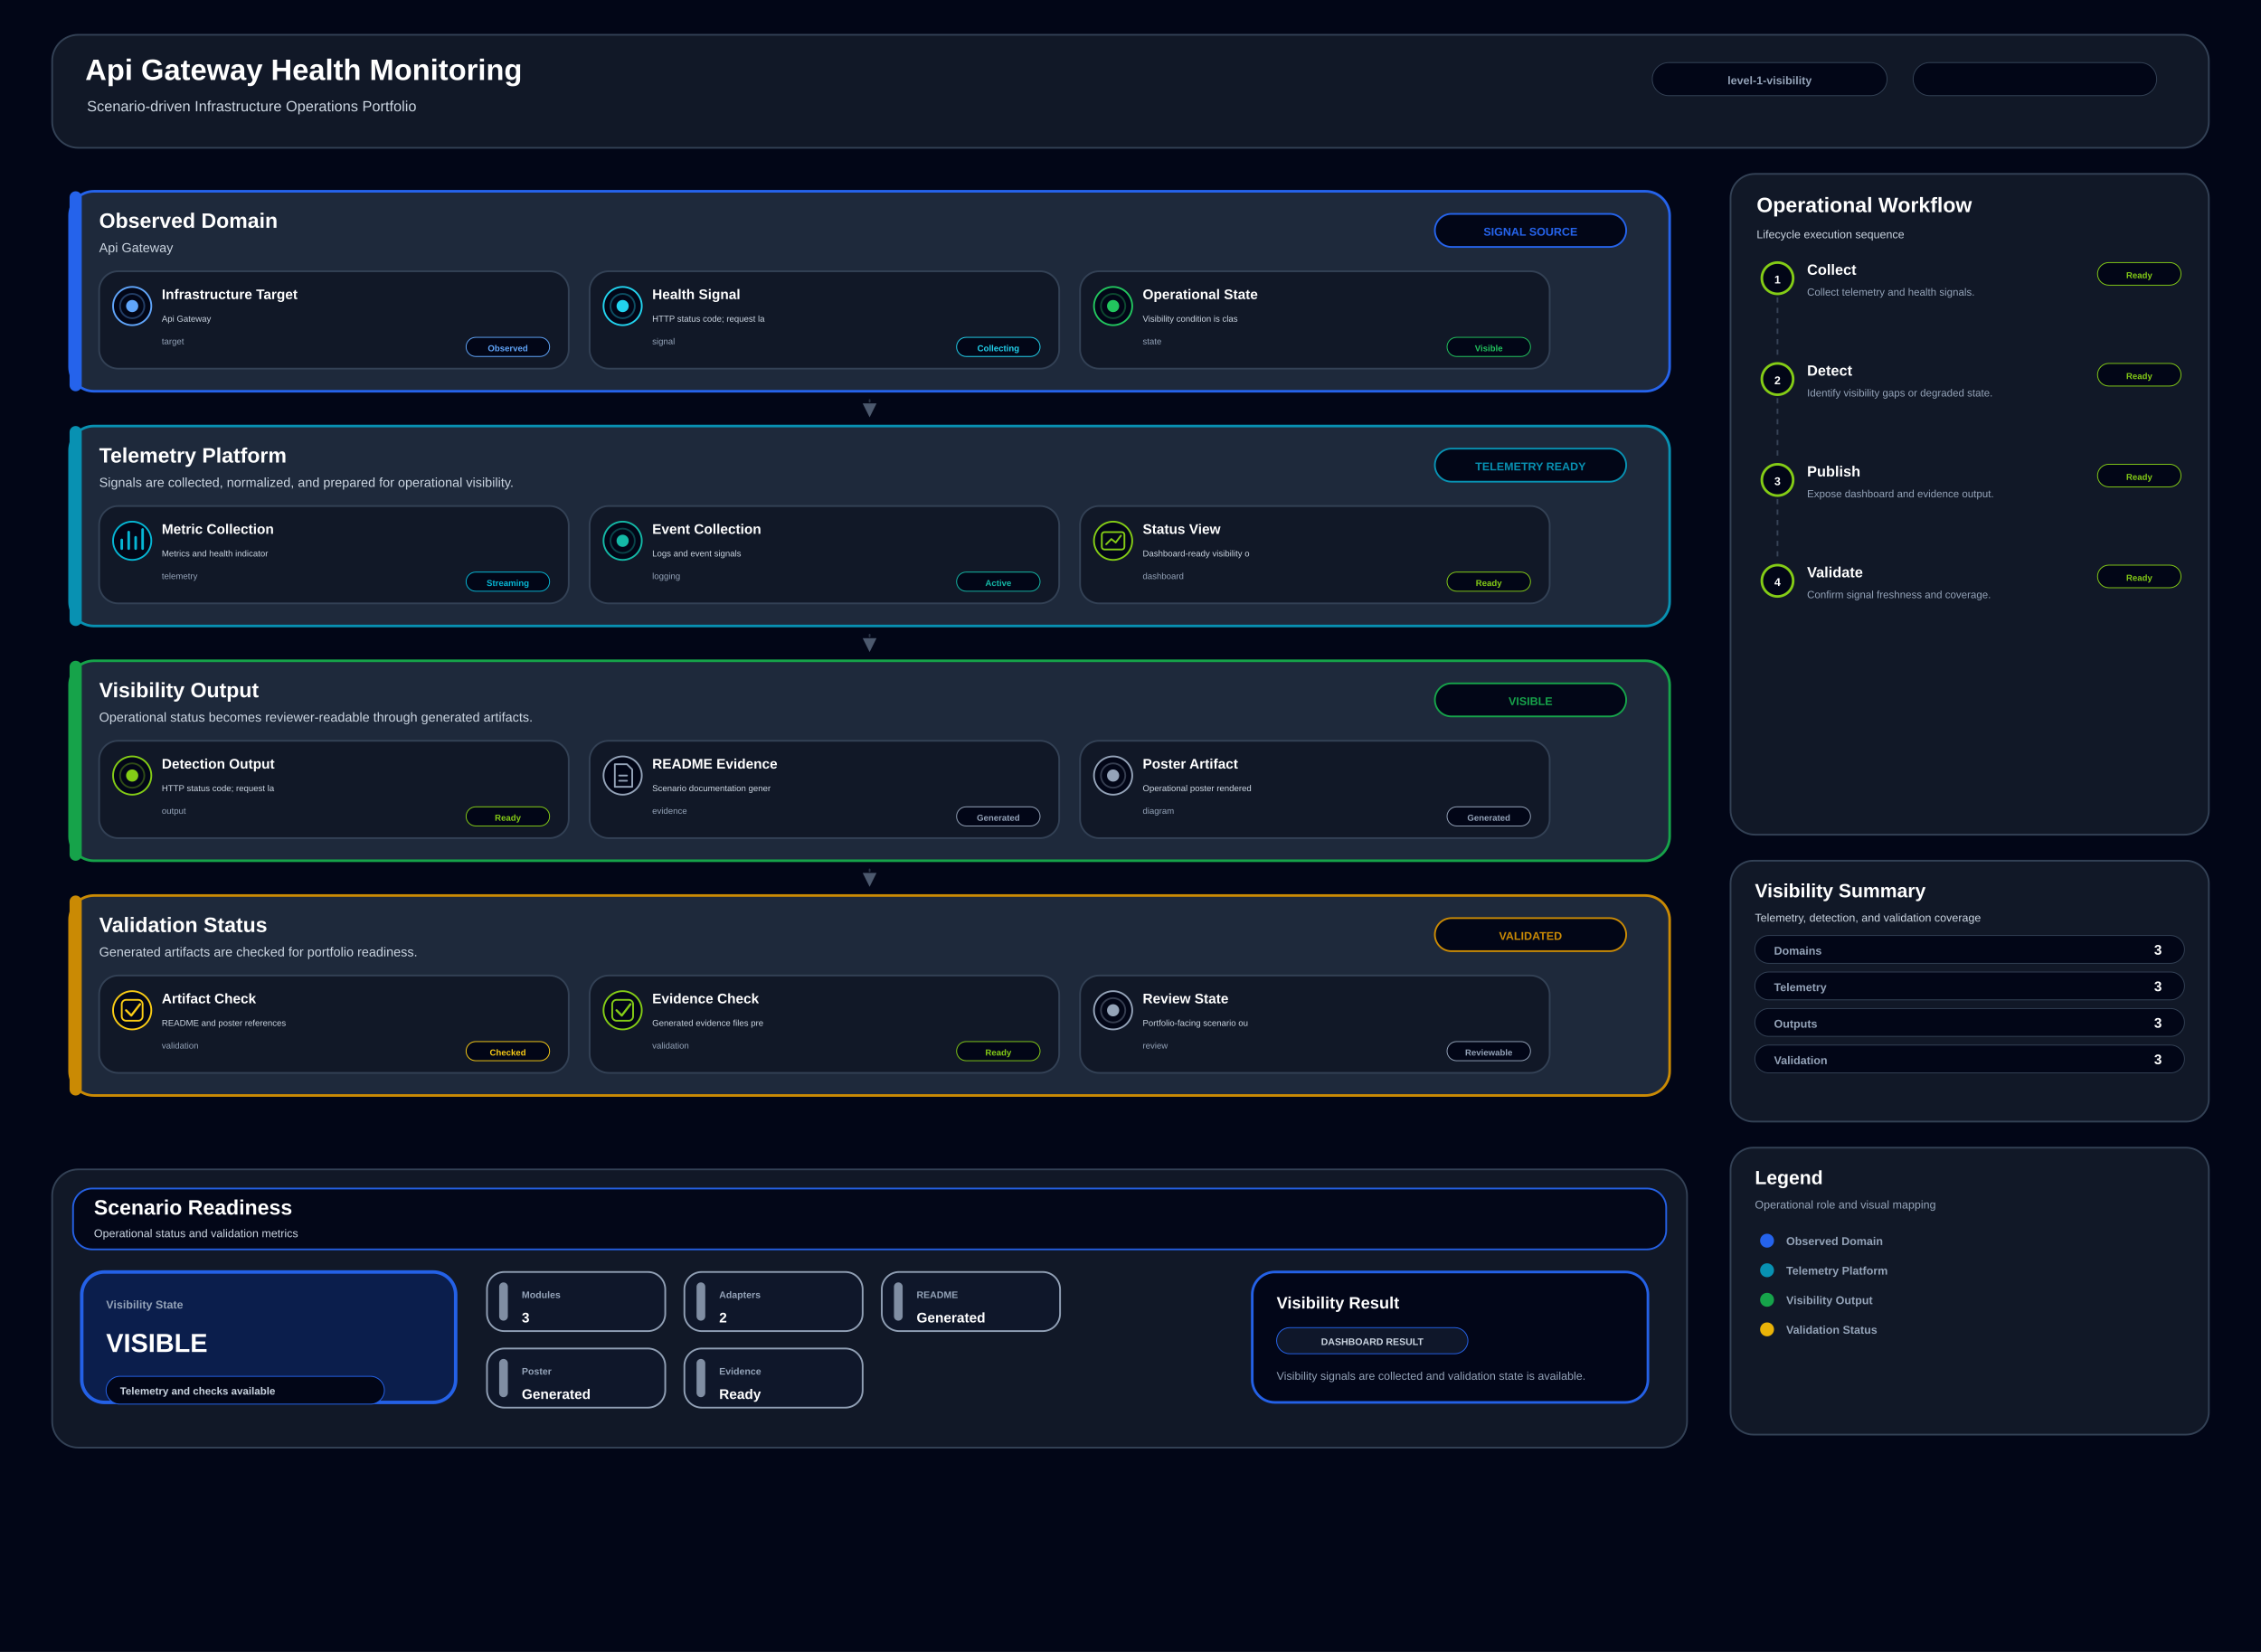
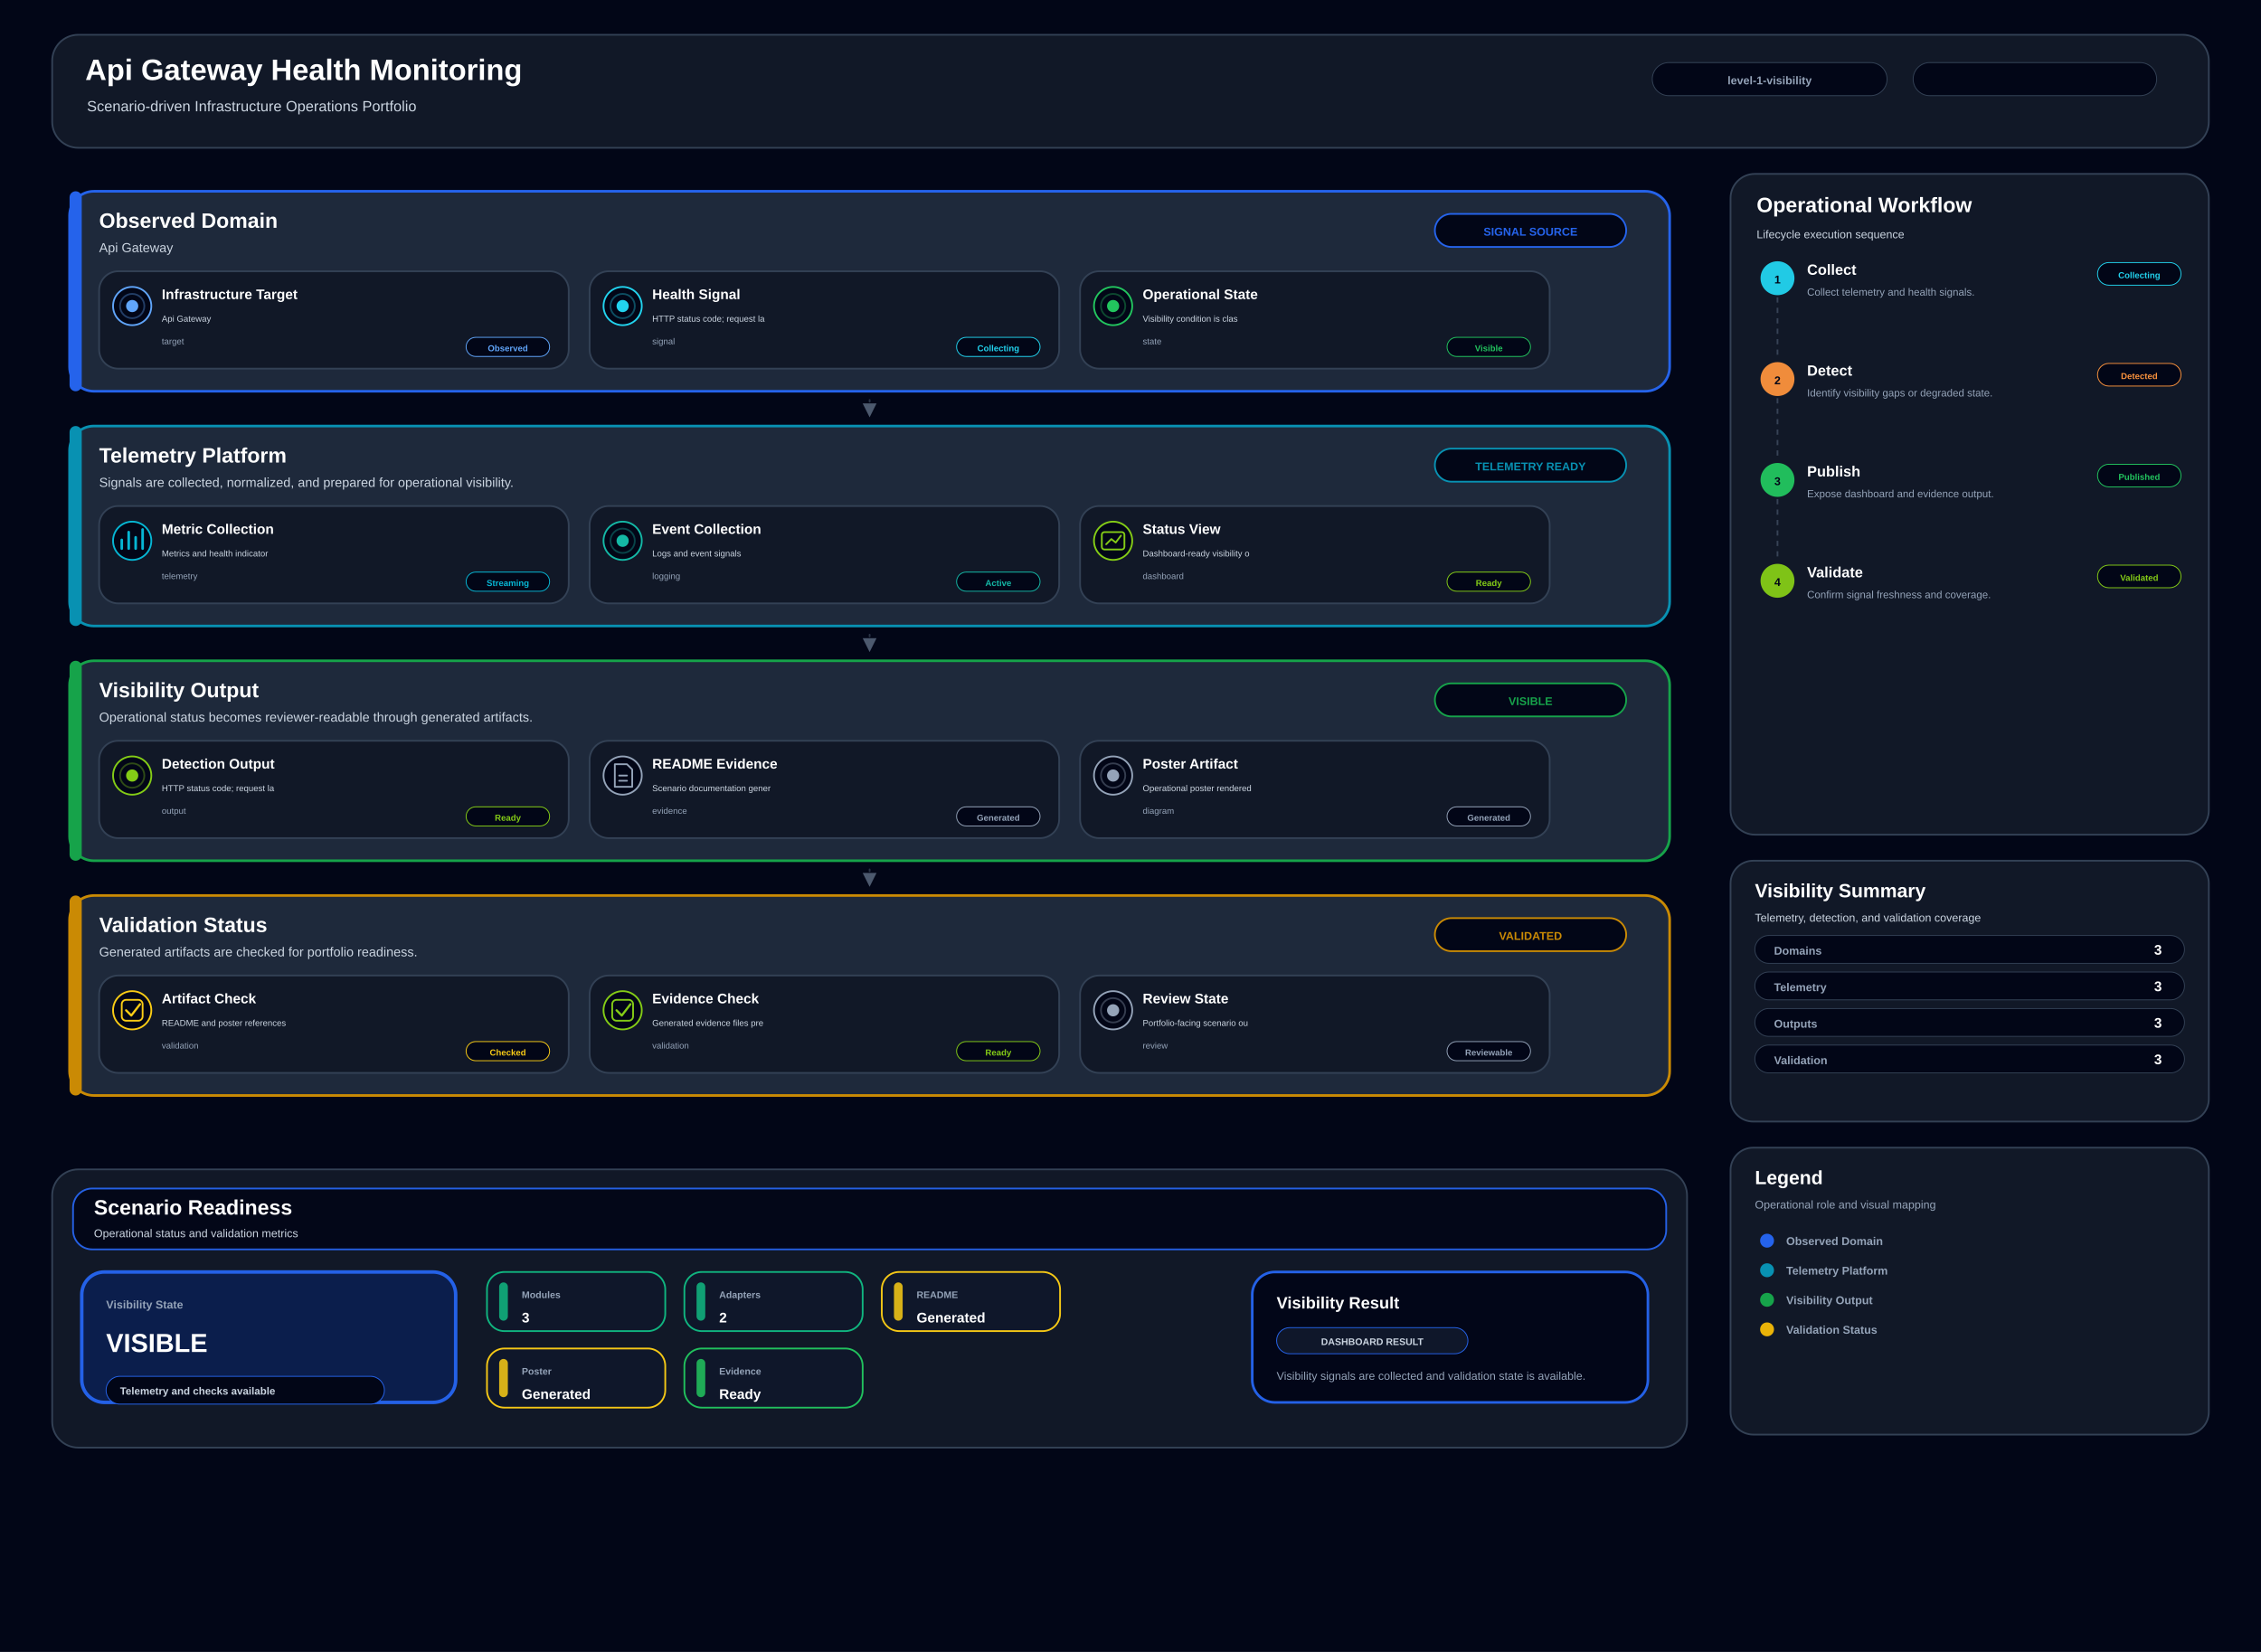
<svg xmlns="http://www.w3.org/2000/svg" width="2600" height="1900" viewBox="0 0 2600 1900" font-family="Arial, Helvetica, sans-serif">
  <style>text { font-family: Arial, Helvetica, sans-serif; letter-spacing: normal; word-spacing: normal; text-rendering: optimizeLegibility; font-kerning: normal; }</style>
  <style>text { font-family: Arial, Helvetica, sans-serif; letter-spacing: normal; word-spacing: normal; text-rendering: optimizeLegibility; font-kerning: normal; }</style>
  <rect width="2600" height="1900" fill="#020617" />
  <rect x="60" y="40" width="2480" height="130" rx="30" fill="#111827" stroke="#334155" stroke-width="2" />
  <text x="98" y="92" fill="#ffffff" font-size="34" font-weight="bold">Api Gateway Health Monitoring</text>
  <text x="100" y="128" fill="#cbd5e1" font-size="17">Scenario-driven Infrastructure Operations Portfolio</text>
  <rect x="1900" y="72" width="270" height="38" rx="19" fill="#020617" stroke="#334155" stroke-width="1" />
  <text x="2035" y="97" fill="#94a3b8" font-size="13" text-anchor="middle" font-weight="bold">level-1-visibility</text>
  <rect x="2200" y="72" width="280" height="38" rx="19" fill="#020617" stroke="#334155" stroke-width="1" />
  <text x="2340" y="97" fill="#94a3b8" font-size="13" text-anchor="middle" font-weight="bold" />
  <rect x="80" y="220" width="1840" height="230" rx="28" fill="#1e293b" stroke="#2563eb" stroke-width="3" />
  <rect x="80" y="220" width="14" height="230" rx="7" fill="#2563eb" />
  <text x="114" y="262" fill="#ffffff" font-size="24" font-weight="bold">Observed Domain</text>
  <text x="114" y="290" fill="#cbd5e1" font-size="15">Api Gateway</text>
  <rect x="1650" y="246" width="220" height="38" rx="19" fill="#020617" stroke="#2563eb" stroke-width="2" />
  <text x="1760" y="271" fill="#2563eb" font-size="13" text-anchor="middle" font-weight="bold">SIGNAL SOURCE</text>
  <rect x="114" y="312" width="540" height="112" rx="22" fill="#111827" stroke="#334155" stroke-width="2" />
  <circle cx="152" cy="352" r="22" fill="#020617" stroke="#60a5fa" stroke-width="2" />
  <circle cx="152" cy="352" r="7" fill="#60a5fa" />
  <circle cx="152" cy="352" r="14" fill="none" stroke="#60a5fa" stroke-width="2" opacity="0.35" />
  <text x="186" y="344" fill="#ffffff" font-size="16" font-weight="bold">Infrastructure Target</text>
  <text x="186" y="370" fill="#cbd5e1" font-size="10">Api Gateway</text>
  <text x="186" y="396" fill="#94a3b8" font-size="10">target</text>
  <rect x="536" y="388" width="96" height="22" rx="11" fill="#020617" stroke="#60a5fa" stroke-width="1" />
  <text x="584" y="404" fill="#60a5fa" font-size="10" text-anchor="middle" font-weight="bold">Observed</text>
  <rect x="678" y="312" width="540" height="112" rx="22" fill="#111827" stroke="#334155" stroke-width="2" />
  <circle cx="716" cy="352" r="22" fill="#020617" stroke="#22d3ee" stroke-width="2" />
  <circle cx="716" cy="352" r="7" fill="#22d3ee" />
  <circle cx="716" cy="352" r="14" fill="none" stroke="#22d3ee" stroke-width="2" opacity="0.35" />
  <text x="750" y="344" fill="#ffffff" font-size="16" font-weight="bold">Health Signal</text>
  <text x="750" y="370" fill="#cbd5e1" font-size="10">HTTP status code; request la</text>
  <text x="750" y="396" fill="#94a3b8" font-size="10">signal</text>
  <rect x="1100" y="388" width="96" height="22" rx="11" fill="#020617" stroke="#22d3ee" stroke-width="1" />
  <text x="1148" y="404" fill="#22d3ee" font-size="10" text-anchor="middle" font-weight="bold">Collecting</text>
  <rect x="1242" y="312" width="540" height="112" rx="22" fill="#111827" stroke="#334155" stroke-width="2" />
  <circle cx="1280" cy="352" r="22" fill="#020617" stroke="#22c55e" stroke-width="2" />
  <circle cx="1280" cy="352" r="7" fill="#22c55e" />
  <circle cx="1280" cy="352" r="14" fill="none" stroke="#22c55e" stroke-width="2" opacity="0.35" />
  <text x="1314" y="344" fill="#ffffff" font-size="16" font-weight="bold">Operational State</text>
  <text x="1314" y="370" fill="#cbd5e1" font-size="10">Visibility condition is clas</text>
  <text x="1314" y="396" fill="#94a3b8" font-size="10">state</text>
  <rect x="1664" y="388" width="96" height="22" rx="11" fill="#020617" stroke="#22c55e" stroke-width="1" />
  <text x="1712" y="404" fill="#22c55e" font-size="10" text-anchor="middle" font-weight="bold">Visible</text>
  <rect x="80" y="490" width="1840" height="230" rx="28" fill="#1e293b" stroke="#0891b2" stroke-width="3" />
  <rect x="80" y="490" width="14" height="230" rx="7" fill="#0891b2" />
  <text x="114" y="532" fill="#ffffff" font-size="24" font-weight="bold">Telemetry Platform</text>
  <text x="114" y="560" fill="#cbd5e1" font-size="15">Signals are collected, normalized, and prepared for operational visibility.</text>
  <rect x="1650" y="516" width="220" height="38" rx="19" fill="#020617" stroke="#0891b2" stroke-width="2" />
  <text x="1760" y="541" fill="#0891b2" font-size="13" text-anchor="middle" font-weight="bold">TELEMETRY READY</text>
  <rect x="114" y="582" width="540" height="112" rx="22" fill="#111827" stroke="#334155" stroke-width="2" />
  <circle cx="152" cy="622" r="22" fill="#020617" stroke="#06b6d4" stroke-width="2" />
  <line x1="140" y1="631" x2="140" y2="621" stroke="#06b6d4" stroke-width="3" stroke-linecap="round" />
  <line x1="148" y1="631" x2="148" y2="612" stroke="#06b6d4" stroke-width="3" stroke-linecap="round" />
  <line x1="156" y1="631" x2="156" y2="618" stroke="#06b6d4" stroke-width="3" stroke-linecap="round" />
  <line x1="164" y1="631" x2="164" y2="609" stroke="#06b6d4" stroke-width="3" stroke-linecap="round" />
  <text x="186" y="614" fill="#ffffff" font-size="16" font-weight="bold">Metric Collection</text>
  <text x="186" y="640" fill="#cbd5e1" font-size="10">Metrics and health indicator</text>
  <text x="186" y="666" fill="#94a3b8" font-size="10">telemetry</text>
  <rect x="536" y="658" width="96" height="22" rx="11" fill="#020617" stroke="#06b6d4" stroke-width="1" />
  <text x="584" y="674" fill="#06b6d4" font-size="10" text-anchor="middle" font-weight="bold">Streaming</text>
  <rect x="678" y="582" width="540" height="112" rx="22" fill="#111827" stroke="#334155" stroke-width="2" />
  <circle cx="716" cy="622" r="22" fill="#020617" stroke="#14b8a6" stroke-width="2" />
  <circle cx="716" cy="622" r="7" fill="#14b8a6" />
  <circle cx="716" cy="622" r="14" fill="none" stroke="#14b8a6" stroke-width="2" opacity="0.35" />
  <text x="750" y="614" fill="#ffffff" font-size="16" font-weight="bold">Event Collection</text>
  <text x="750" y="640" fill="#cbd5e1" font-size="10">Logs and event signals</text>
  <text x="750" y="666" fill="#94a3b8" font-size="10">logging</text>
  <rect x="1100" y="658" width="96" height="22" rx="11" fill="#020617" stroke="#14b8a6" stroke-width="1" />
  <text x="1148" y="674" fill="#14b8a6" font-size="10" text-anchor="middle" font-weight="bold">Active</text>
  <rect x="1242" y="582" width="540" height="112" rx="22" fill="#111827" stroke="#334155" stroke-width="2" />
  <circle cx="1280" cy="622" r="22" fill="#020617" stroke="#84cc16" stroke-width="2" />
  <rect x="1267" y="612" width="26" height="20" rx="3" fill="none" stroke="#84cc16" stroke-width="2" />
  <polyline points="1272,626 1278,620 1283,624 1289,616" fill="none" stroke="#84cc16" stroke-width="2" stroke-linecap="round" stroke-linejoin="round" />
  <text x="1314" y="614" fill="#ffffff" font-size="16" font-weight="bold">Status View</text>
  <text x="1314" y="640" fill="#cbd5e1" font-size="10">Dashboard-ready visibility o</text>
  <text x="1314" y="666" fill="#94a3b8" font-size="10">dashboard</text>
  <rect x="1664" y="658" width="96" height="22" rx="11" fill="#020617" stroke="#84cc16" stroke-width="1" />
  <text x="1712" y="674" fill="#84cc16" font-size="10" text-anchor="middle" font-weight="bold">Ready</text>
  <rect x="80" y="760" width="1840" height="230" rx="28" fill="#1e293b" stroke="#16a34a" stroke-width="3" />
  <rect x="80" y="760" width="14" height="230" rx="7" fill="#16a34a" />
  <text x="114" y="802" fill="#ffffff" font-size="24" font-weight="bold">Visibility Output</text>
  <text x="114" y="830" fill="#cbd5e1" font-size="15">Operational status becomes reviewer-readable through generated artifacts.</text>
  <rect x="1650" y="786" width="220" height="38" rx="19" fill="#020617" stroke="#16a34a" stroke-width="2" />
  <text x="1760" y="811" fill="#16a34a" font-size="13" text-anchor="middle" font-weight="bold">VISIBLE</text>
  <rect x="114" y="852" width="540" height="112" rx="22" fill="#111827" stroke="#334155" stroke-width="2" />
  <circle cx="152" cy="892" r="22" fill="#020617" stroke="#84cc16" stroke-width="2" />
  <circle cx="152" cy="892" r="7" fill="#84cc16" />
  <circle cx="152" cy="892" r="14" fill="none" stroke="#84cc16" stroke-width="2" opacity="0.35" />
  <text x="186" y="884" fill="#ffffff" font-size="16" font-weight="bold">Detection Output</text>
  <text x="186" y="910" fill="#cbd5e1" font-size="10">HTTP status code; request la</text>
  <text x="186" y="936" fill="#94a3b8" font-size="10">output</text>
  <rect x="536" y="928" width="96" height="22" rx="11" fill="#020617" stroke="#84cc16" stroke-width="1" />
  <text x="584" y="944" fill="#84cc16" font-size="10" text-anchor="middle" font-weight="bold">Ready</text>
  <rect x="678" y="852" width="540" height="112" rx="22" fill="#111827" stroke="#334155" stroke-width="2" />
  <circle cx="716" cy="892" r="22" fill="#020617" stroke="#94a3b8" stroke-width="2" />
  <polygon points="707,879 721,879 727,885 727,905 707,905" fill="none" stroke="#94a3b8" stroke-width="2" stroke-linejoin="round" />
  <line x1="712" y1="892" x2="721" y2="892" stroke="#94a3b8" stroke-width="2" stroke-linecap="round" />
  <line x1="712" y1="898" x2="721" y2="898" stroke="#94a3b8" stroke-width="2" stroke-linecap="round" />
  <text x="750" y="884" fill="#ffffff" font-size="16" font-weight="bold">README Evidence</text>
  <text x="750" y="910" fill="#cbd5e1" font-size="10">Scenario documentation gener</text>
  <text x="750" y="936" fill="#94a3b8" font-size="10">evidence</text>
  <rect x="1100" y="928" width="96" height="22" rx="11" fill="#020617" stroke="#94a3b8" stroke-width="1" />
  <text x="1148" y="944" fill="#94a3b8" font-size="10" text-anchor="middle" font-weight="bold">Generated</text>
  <rect x="1242" y="852" width="540" height="112" rx="22" fill="#111827" stroke="#334155" stroke-width="2" />
  <circle cx="1280" cy="892" r="22" fill="#020617" stroke="#94a3b8" stroke-width="2" />
  <circle cx="1280" cy="892" r="7" fill="#94a3b8" />
  <circle cx="1280" cy="892" r="14" fill="none" stroke="#94a3b8" stroke-width="2" opacity="0.35" />
  <text x="1314" y="884" fill="#ffffff" font-size="16" font-weight="bold">Poster Artifact</text>
  <text x="1314" y="910" fill="#cbd5e1" font-size="10">Operational poster rendered</text>
  <text x="1314" y="936" fill="#94a3b8" font-size="10">diagram</text>
  <rect x="1664" y="928" width="96" height="22" rx="11" fill="#020617" stroke="#94a3b8" stroke-width="1" />
  <text x="1712" y="944" fill="#94a3b8" font-size="10" text-anchor="middle" font-weight="bold">Generated</text>
  <rect x="80" y="1030" width="1840" height="230" rx="28" fill="#1e293b" stroke="#ca8a04" stroke-width="3" />
  <rect x="80" y="1030" width="14" height="230" rx="7" fill="#ca8a04" />
  <text x="114" y="1072" fill="#ffffff" font-size="24" font-weight="bold">Validation Status</text>
  <text x="114" y="1100" fill="#cbd5e1" font-size="15">Generated artifacts are checked for portfolio readiness.</text>
  <rect x="1650" y="1056" width="220" height="38" rx="19" fill="#020617" stroke="#ca8a04" stroke-width="2" />
  <text x="1760" y="1081" fill="#ca8a04" font-size="13" text-anchor="middle" font-weight="bold">VALIDATED</text>
  <rect x="114" y="1122" width="540" height="112" rx="22" fill="#111827" stroke="#334155" stroke-width="2" />
  <circle cx="152" cy="1162" r="22" fill="#020617" stroke="#facc15" stroke-width="2" />
  <rect x="140" y="1150" width="24" height="24" rx="5" fill="none" stroke="#facc15" stroke-width="2" />
  <polyline points="145,1162 151,1168 161,1155" fill="none" stroke="#facc15" stroke-width="2.5" stroke-linecap="round" stroke-linejoin="round" />
  <text x="186" y="1154" fill="#ffffff" font-size="16" font-weight="bold">Artifact Check</text>
  <text x="186" y="1180" fill="#cbd5e1" font-size="10">README and poster references</text>
  <text x="186" y="1206" fill="#94a3b8" font-size="10">validation</text>
  <rect x="536" y="1198" width="96" height="22" rx="11" fill="#020617" stroke="#facc15" stroke-width="1" />
  <text x="584" y="1214" fill="#facc15" font-size="10" text-anchor="middle" font-weight="bold">Checked</text>
  <rect x="678" y="1122" width="540" height="112" rx="22" fill="#111827" stroke="#334155" stroke-width="2" />
  <circle cx="716" cy="1162" r="22" fill="#020617" stroke="#84cc16" stroke-width="2" />
  <rect x="704" y="1150" width="24" height="24" rx="5" fill="none" stroke="#84cc16" stroke-width="2" />
  <polyline points="709,1162 715,1168 725,1155" fill="none" stroke="#84cc16" stroke-width="2.5" stroke-linecap="round" stroke-linejoin="round" />
  <text x="750" y="1154" fill="#ffffff" font-size="16" font-weight="bold">Evidence Check</text>
  <text x="750" y="1180" fill="#cbd5e1" font-size="10">Generated evidence files pre</text>
  <text x="750" y="1206" fill="#94a3b8" font-size="10">validation</text>
  <rect x="1100" y="1198" width="96" height="22" rx="11" fill="#020617" stroke="#84cc16" stroke-width="1" />
  <text x="1148" y="1214" fill="#84cc16" font-size="10" text-anchor="middle" font-weight="bold">Ready</text>
  <rect x="1242" y="1122" width="540" height="112" rx="22" fill="#111827" stroke="#334155" stroke-width="2" />
  <circle cx="1280" cy="1162" r="22" fill="#020617" stroke="#94a3b8" stroke-width="2" />
  <circle cx="1280" cy="1162" r="7" fill="#94a3b8" />
  <circle cx="1280" cy="1162" r="14" fill="none" stroke="#94a3b8" stroke-width="2" opacity="0.35" />
  <text x="1314" y="1154" fill="#ffffff" font-size="16" font-weight="bold">Review State</text>
  <text x="1314" y="1180" fill="#cbd5e1" font-size="10">Portfolio-facing scenario ou</text>
  <text x="1314" y="1206" fill="#94a3b8" font-size="10">review</text>
  <rect x="1664" y="1198" width="96" height="22" rx="11" fill="#020617" stroke="#94a3b8" stroke-width="1" />
  <text x="1712" y="1214" fill="#94a3b8" font-size="10" text-anchor="middle" font-weight="bold">Reviewable</text>
  <line x1="1000.0" y1="460" x2="1000.0" y2="462" stroke="#475569" stroke-width="2" stroke-linecap="round" stroke-dasharray="8 8" opacity="0.55" />
  <polygon points="992.0,464 1008.0,464 1000.0,480" fill="#64748b" opacity="0.75" />
  <line x1="1000.0" y1="730" x2="1000.0" y2="732" stroke="#475569" stroke-width="2" stroke-linecap="round" stroke-dasharray="8 8" opacity="0.55" />
  <polygon points="992.0,734 1008.0,734 1000.0,750" fill="#64748b" opacity="0.75" />
  <line x1="1000.0" y1="1000" x2="1000.0" y2="1002" stroke="#475569" stroke-width="2" stroke-linecap="round" stroke-dasharray="8 8" opacity="0.55" />
  <polygon points="992.0,1004 1008.0,1004 1000.0,1020" fill="#64748b" opacity="0.75" />
  <rect x="1990" y="200" width="550" height="760" rx="28" fill="#111827" stroke="#334155" stroke-width="2" />
  <text x="2020" y="244" fill="#ffffff" font-size="24" font-weight="bold">Operational Workflow</text>
  <text x="2020" y="274" fill="#cbd5e1" font-size="13">Lifecycle execution sequence</text>
-   <circle cx="2044" cy="320" r="18" fill="#020617" stroke="#84cc16" stroke-width="3" />
-   <text x="2044" y="326" fill="#ffffff" font-size="13" text-anchor="middle" font-weight="bold">1</text>
+   <circle cx="2044" cy="320" r="18" fill="#22d3ee" stroke="#22d3ee" stroke-width="3" opacity="0.95" />
+   <text x="2044" y="326" fill="#020617" font-size="13" text-anchor="middle" font-weight="bold">1</text>
  <text x="2078" y="316" fill="#ffffff" font-size="17" font-weight="bold">Collect</text>
  <text x="2078" y="340" fill="#94a3b8" font-size="12">Collect telemetry and health signals.</text>
-   <rect x="2412" y="302" width="96" height="26" rx="13" fill="#020617" stroke="#84cc16" stroke-width="1" />
-   <text x="2460" y="320" fill="#84cc16" font-size="10" text-anchor="middle" font-weight="bold">Ready</text>
+   <rect x="2412" y="302" width="96" height="26" rx="13" fill="#020617" stroke="#22d3ee" stroke-width="1" />
+   <text x="2460" y="320" fill="#22d3ee" font-size="10" text-anchor="middle" font-weight="bold">Collecting</text>
  <line x1="2044" y1="342" x2="2044" y2="412" stroke="#475569" stroke-width="2" stroke-dasharray="6 6" opacity="0.7" />
-   <circle cx="2044" cy="436" r="18" fill="#020617" stroke="#84cc16" stroke-width="3" />
-   <text x="2044" y="442" fill="#ffffff" font-size="13" text-anchor="middle" font-weight="bold">2</text>
+   <circle cx="2044" cy="436" r="18" fill="#fb923c" stroke="#fb923c" stroke-width="3" opacity="0.95" />
+   <text x="2044" y="442" fill="#020617" font-size="13" text-anchor="middle" font-weight="bold">2</text>
  <text x="2078" y="432" fill="#ffffff" font-size="17" font-weight="bold">Detect</text>
  <text x="2078" y="456" fill="#94a3b8" font-size="12">Identify visibility gaps or degraded state.</text>
-   <rect x="2412" y="418" width="96" height="26" rx="13" fill="#020617" stroke="#84cc16" stroke-width="1" />
-   <text x="2460" y="436" fill="#84cc16" font-size="10" text-anchor="middle" font-weight="bold">Ready</text>
+   <rect x="2412" y="418" width="96" height="26" rx="13" fill="#020617" stroke="#fb923c" stroke-width="1" />
+   <text x="2460" y="436" fill="#fb923c" font-size="10" text-anchor="middle" font-weight="bold">Detected</text>
  <line x1="2044" y1="458" x2="2044" y2="528" stroke="#475569" stroke-width="2" stroke-dasharray="6 6" opacity="0.7" />
-   <circle cx="2044" cy="552" r="18" fill="#020617" stroke="#84cc16" stroke-width="3" />
-   <text x="2044" y="558" fill="#ffffff" font-size="13" text-anchor="middle" font-weight="bold">3</text>
+   <circle cx="2044" cy="552" r="18" fill="#22c55e" stroke="#22c55e" stroke-width="3" opacity="0.95" />
+   <text x="2044" y="558" fill="#020617" font-size="13" text-anchor="middle" font-weight="bold">3</text>
  <text x="2078" y="548" fill="#ffffff" font-size="17" font-weight="bold">Publish</text>
  <text x="2078" y="572" fill="#94a3b8" font-size="12">Expose dashboard and evidence output.</text>
-   <rect x="2412" y="534" width="96" height="26" rx="13" fill="#020617" stroke="#84cc16" stroke-width="1" />
-   <text x="2460" y="552" fill="#84cc16" font-size="10" text-anchor="middle" font-weight="bold">Ready</text>
+   <rect x="2412" y="534" width="96" height="26" rx="13" fill="#020617" stroke="#22c55e" stroke-width="1" />
+   <text x="2460" y="552" fill="#22c55e" font-size="10" text-anchor="middle" font-weight="bold">Published</text>
  <line x1="2044" y1="574" x2="2044" y2="644" stroke="#475569" stroke-width="2" stroke-dasharray="6 6" opacity="0.7" />
-   <circle cx="2044" cy="668" r="18" fill="#020617" stroke="#84cc16" stroke-width="3" />
-   <text x="2044" y="674" fill="#ffffff" font-size="13" text-anchor="middle" font-weight="bold">4</text>
+   <circle cx="2044" cy="668" r="18" fill="#84cc16" stroke="#84cc16" stroke-width="3" opacity="0.95" />
+   <text x="2044" y="674" fill="#020617" font-size="13" text-anchor="middle" font-weight="bold">4</text>
  <text x="2078" y="664" fill="#ffffff" font-size="17" font-weight="bold">Validate</text>
  <text x="2078" y="688" fill="#94a3b8" font-size="12">Confirm signal freshness and coverage.</text>
  <rect x="2412" y="650" width="96" height="26" rx="13" fill="#020617" stroke="#84cc16" stroke-width="1" />
-   <text x="2460" y="668" fill="#84cc16" font-size="10" text-anchor="middle" font-weight="bold">Ready</text>
+   <text x="2460" y="668" fill="#84cc16" font-size="10" text-anchor="middle" font-weight="bold">Validated</text>
  <rect x="1990" y="990" width="550" height="300" rx="26" fill="#111827" stroke="#334155" stroke-width="2" />
  <text x="2018" y="1032" fill="#ffffff" font-size="22" font-weight="bold">Visibility Summary</text>
  <text x="2018" y="1060" fill="#cbd5e1" font-size="13">Telemetry, detection, and validation coverage</text>
  <rect x="2018" y="1076" width="494" height="32" rx="16" fill="#020617" stroke="#334155" stroke-width="1" />
  <text x="2040" y="1098" fill="#94a3b8" font-size="13" font-weight="bold">Domains</text>
  <text x="2486" y="1098" fill="#ffffff" font-size="16" text-anchor="end" font-weight="bold">3</text>
  <rect x="2018" y="1118" width="494" height="32" rx="16" fill="#020617" stroke="#334155" stroke-width="1" />
  <text x="2040" y="1140" fill="#94a3b8" font-size="13" font-weight="bold">Telemetry</text>
  <text x="2486" y="1140" fill="#ffffff" font-size="16" text-anchor="end" font-weight="bold">3</text>
  <rect x="2018" y="1160" width="494" height="32" rx="16" fill="#020617" stroke="#334155" stroke-width="1" />
  <text x="2040" y="1182" fill="#94a3b8" font-size="13" font-weight="bold">Outputs</text>
  <text x="2486" y="1182" fill="#ffffff" font-size="16" text-anchor="end" font-weight="bold">3</text>
  <rect x="2018" y="1202" width="494" height="32" rx="16" fill="#020617" stroke="#334155" stroke-width="1" />
  <text x="2040" y="1224" fill="#94a3b8" font-size="13" font-weight="bold">Validation</text>
  <text x="2486" y="1224" fill="#ffffff" font-size="16" text-anchor="end" font-weight="bold">3</text>
  <rect x="60" y="1345" width="1880" height="320" rx="30" fill="#111827" stroke="#334155" stroke-width="2" />
  <rect x="84" y="1367" width="1832" height="70" rx="22" fill="#020617" stroke="#2563eb" stroke-width="2" opacity="0.96" />
  <text x="108" y="1397" fill="#ffffff" font-size="24" font-weight="bold">Scenario Readiness</text>
  <text x="108" y="1423" fill="#cbd5e1" font-size="13">Operational status and validation metrics</text>
  <rect x="94" y="1463" width="430" height="150" rx="26" fill="#0b1f4d" stroke="#2563eb" stroke-width="4" opacity="0.98" />
  <text x="122" y="1505" fill="#94a3b8" font-size="13" font-weight="bold">Visibility State</text>
  <text x="122" y="1555" fill="#ffffff" font-size="30" font-weight="bold">VISIBLE</text>
  <rect x="122" y="1583" width="320" height="32" rx="16" fill="#020617" stroke="#2563eb" stroke-width="1" />
  <text x="138" y="1604" fill="#cbd5e1" font-size="12" font-weight="bold">Telemetry and checks available</text>
-   <rect x="560" y="1463" width="205" height="68" rx="20" fill="#0f172a" stroke="#94a3b8" stroke-width="2" opacity="0.98" />
-   <rect x="574" y="1475" width="10" height="44" rx="5" fill="#94a3b8" opacity="0.85" />
+   <rect x="560" y="1463" width="205" height="68" rx="20" fill="#0f172a" stroke="#10b981" stroke-width="2" opacity="0.98" />
+   <rect x="574" y="1475" width="10" height="44" rx="5" fill="#10b981" opacity="0.85" />
  <text x="600" y="1493" fill="#94a3b8" font-size="11" font-weight="bold">Modules</text>
  <text x="600" y="1521" fill="#ffffff" font-size="16" font-weight="bold">3</text>
-   <rect x="787" y="1463" width="205" height="68" rx="20" fill="#0f172a" stroke="#94a3b8" stroke-width="2" opacity="0.98" />
-   <rect x="801" y="1475" width="10" height="44" rx="5" fill="#94a3b8" opacity="0.85" />
+   <rect x="787" y="1463" width="205" height="68" rx="20" fill="#0f172a" stroke="#10b981" stroke-width="2" opacity="0.98" />
+   <rect x="801" y="1475" width="10" height="44" rx="5" fill="#10b981" opacity="0.85" />
  <text x="827" y="1493" fill="#94a3b8" font-size="11" font-weight="bold">Adapters</text>
  <text x="827" y="1521" fill="#ffffff" font-size="16" font-weight="bold">2</text>
-   <rect x="1014" y="1463" width="205" height="68" rx="20" fill="#0f172a" stroke="#94a3b8" stroke-width="2" opacity="0.98" />
-   <rect x="1028" y="1475" width="10" height="44" rx="5" fill="#94a3b8" opacity="0.85" />
+   <rect x="1014" y="1463" width="205" height="68" rx="20" fill="#0f172a" stroke="#facc15" stroke-width="2" opacity="0.98" />
+   <rect x="1028" y="1475" width="10" height="44" rx="5" fill="#facc15" opacity="0.85" />
  <text x="1054" y="1493" fill="#94a3b8" font-size="11" font-weight="bold">README</text>
  <text x="1054" y="1521" fill="#ffffff" font-size="16" font-weight="bold">Generated</text>
-   <rect x="560" y="1551" width="205" height="68" rx="20" fill="#0f172a" stroke="#94a3b8" stroke-width="2" opacity="0.98" />
-   <rect x="574" y="1563" width="10" height="44" rx="5" fill="#94a3b8" opacity="0.85" />
+   <rect x="560" y="1551" width="205" height="68" rx="20" fill="#0f172a" stroke="#facc15" stroke-width="2" opacity="0.98" />
+   <rect x="574" y="1563" width="10" height="44" rx="5" fill="#facc15" opacity="0.85" />
  <text x="600" y="1581" fill="#94a3b8" font-size="11" font-weight="bold">Poster</text>
  <text x="600" y="1609" fill="#ffffff" font-size="16" font-weight="bold">Generated</text>
-   <rect x="787" y="1551" width="205" height="68" rx="20" fill="#0f172a" stroke="#94a3b8" stroke-width="2" opacity="0.98" />
-   <rect x="801" y="1563" width="10" height="44" rx="5" fill="#94a3b8" opacity="0.85" />
+   <rect x="787" y="1551" width="205" height="68" rx="20" fill="#0f172a" stroke="#22c55e" stroke-width="2" opacity="0.98" />
+   <rect x="801" y="1563" width="10" height="44" rx="5" fill="#22c55e" opacity="0.85" />
  <text x="827" y="1581" fill="#94a3b8" font-size="11" font-weight="bold">Evidence</text>
  <text x="827" y="1609" fill="#ffffff" font-size="16" font-weight="bold">Ready</text>
  <rect x="1440" y="1463" width="455" height="150" rx="26" fill="#020617" stroke="#2563eb" stroke-width="3" opacity="0.98" />
  <text x="1468" y="1505" fill="#ffffff" font-size="19" font-weight="bold">Visibility Result</text>
  <rect x="1468" y="1527" width="220" height="30" rx="15" fill="#0f172a" stroke="#2563eb" stroke-width="1" />
  <text x="1578" y="1547" fill="#cbd5e1" font-size="11" text-anchor="middle" font-weight="bold">DASHBOARD RESULT</text>
  <text x="1468" y="1587" fill="#94a3b8" font-size="13">Visibility signals are collected and validation state is available.</text>
  <rect x="1990" y="1320" width="550" height="330" rx="26" fill="#111827" stroke="#334155" stroke-width="2" />
  <text x="2018" y="1362" fill="#ffffff" font-size="22" font-weight="bold">Legend</text>
  <text x="2018" y="1390" fill="#94a3b8" font-size="13">Operational role and visual mapping</text>
  <circle cx="2032" cy="1427" r="8" fill="#2563eb" />
  <text x="2054" y="1432" fill="#94a3b8" font-size="13" font-weight="bold">Observed Domain</text>
  <circle cx="2032" cy="1461" r="8" fill="#0891b2" />
  <text x="2054" y="1466" fill="#94a3b8" font-size="13" font-weight="bold">Telemetry Platform</text>
  <circle cx="2032" cy="1495" r="8" fill="#16a34a" />
  <text x="2054" y="1500" fill="#94a3b8" font-size="13" font-weight="bold">Visibility Output</text>
  <circle cx="2032" cy="1529" r="8" fill="#eab308" />
  <text x="2054" y="1534" fill="#94a3b8" font-size="13" font-weight="bold">Validation Status</text>
</svg>
